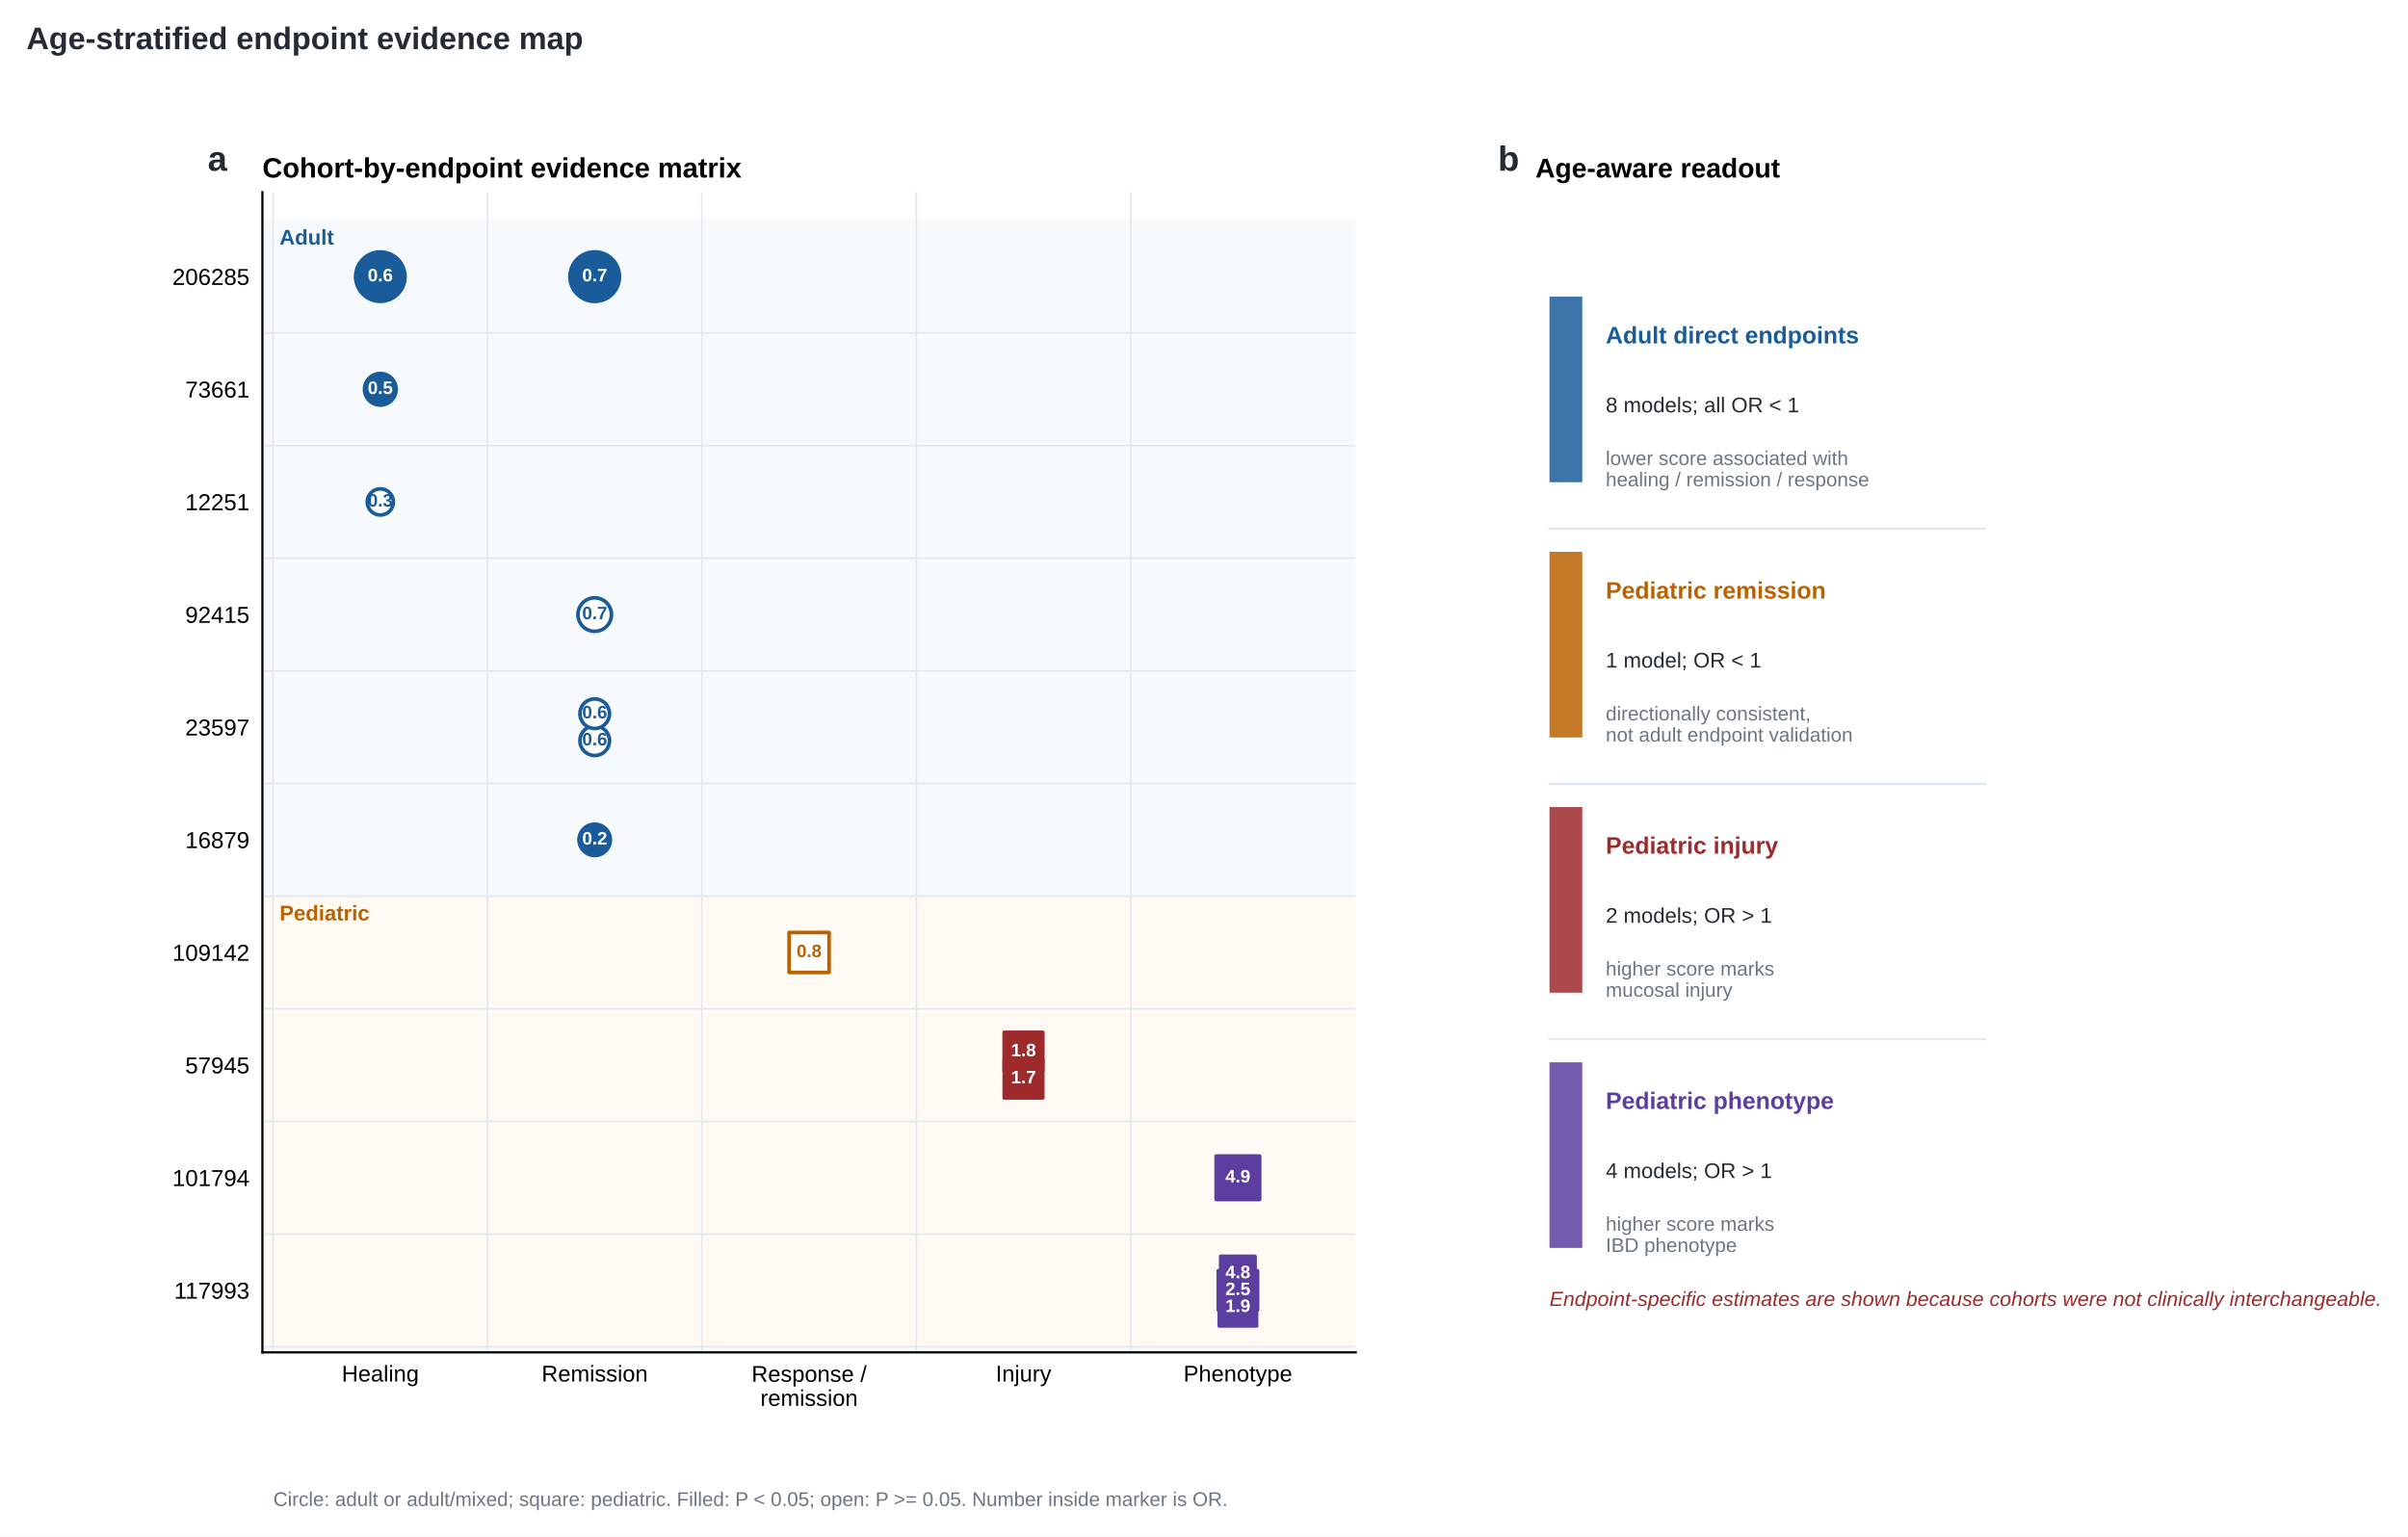
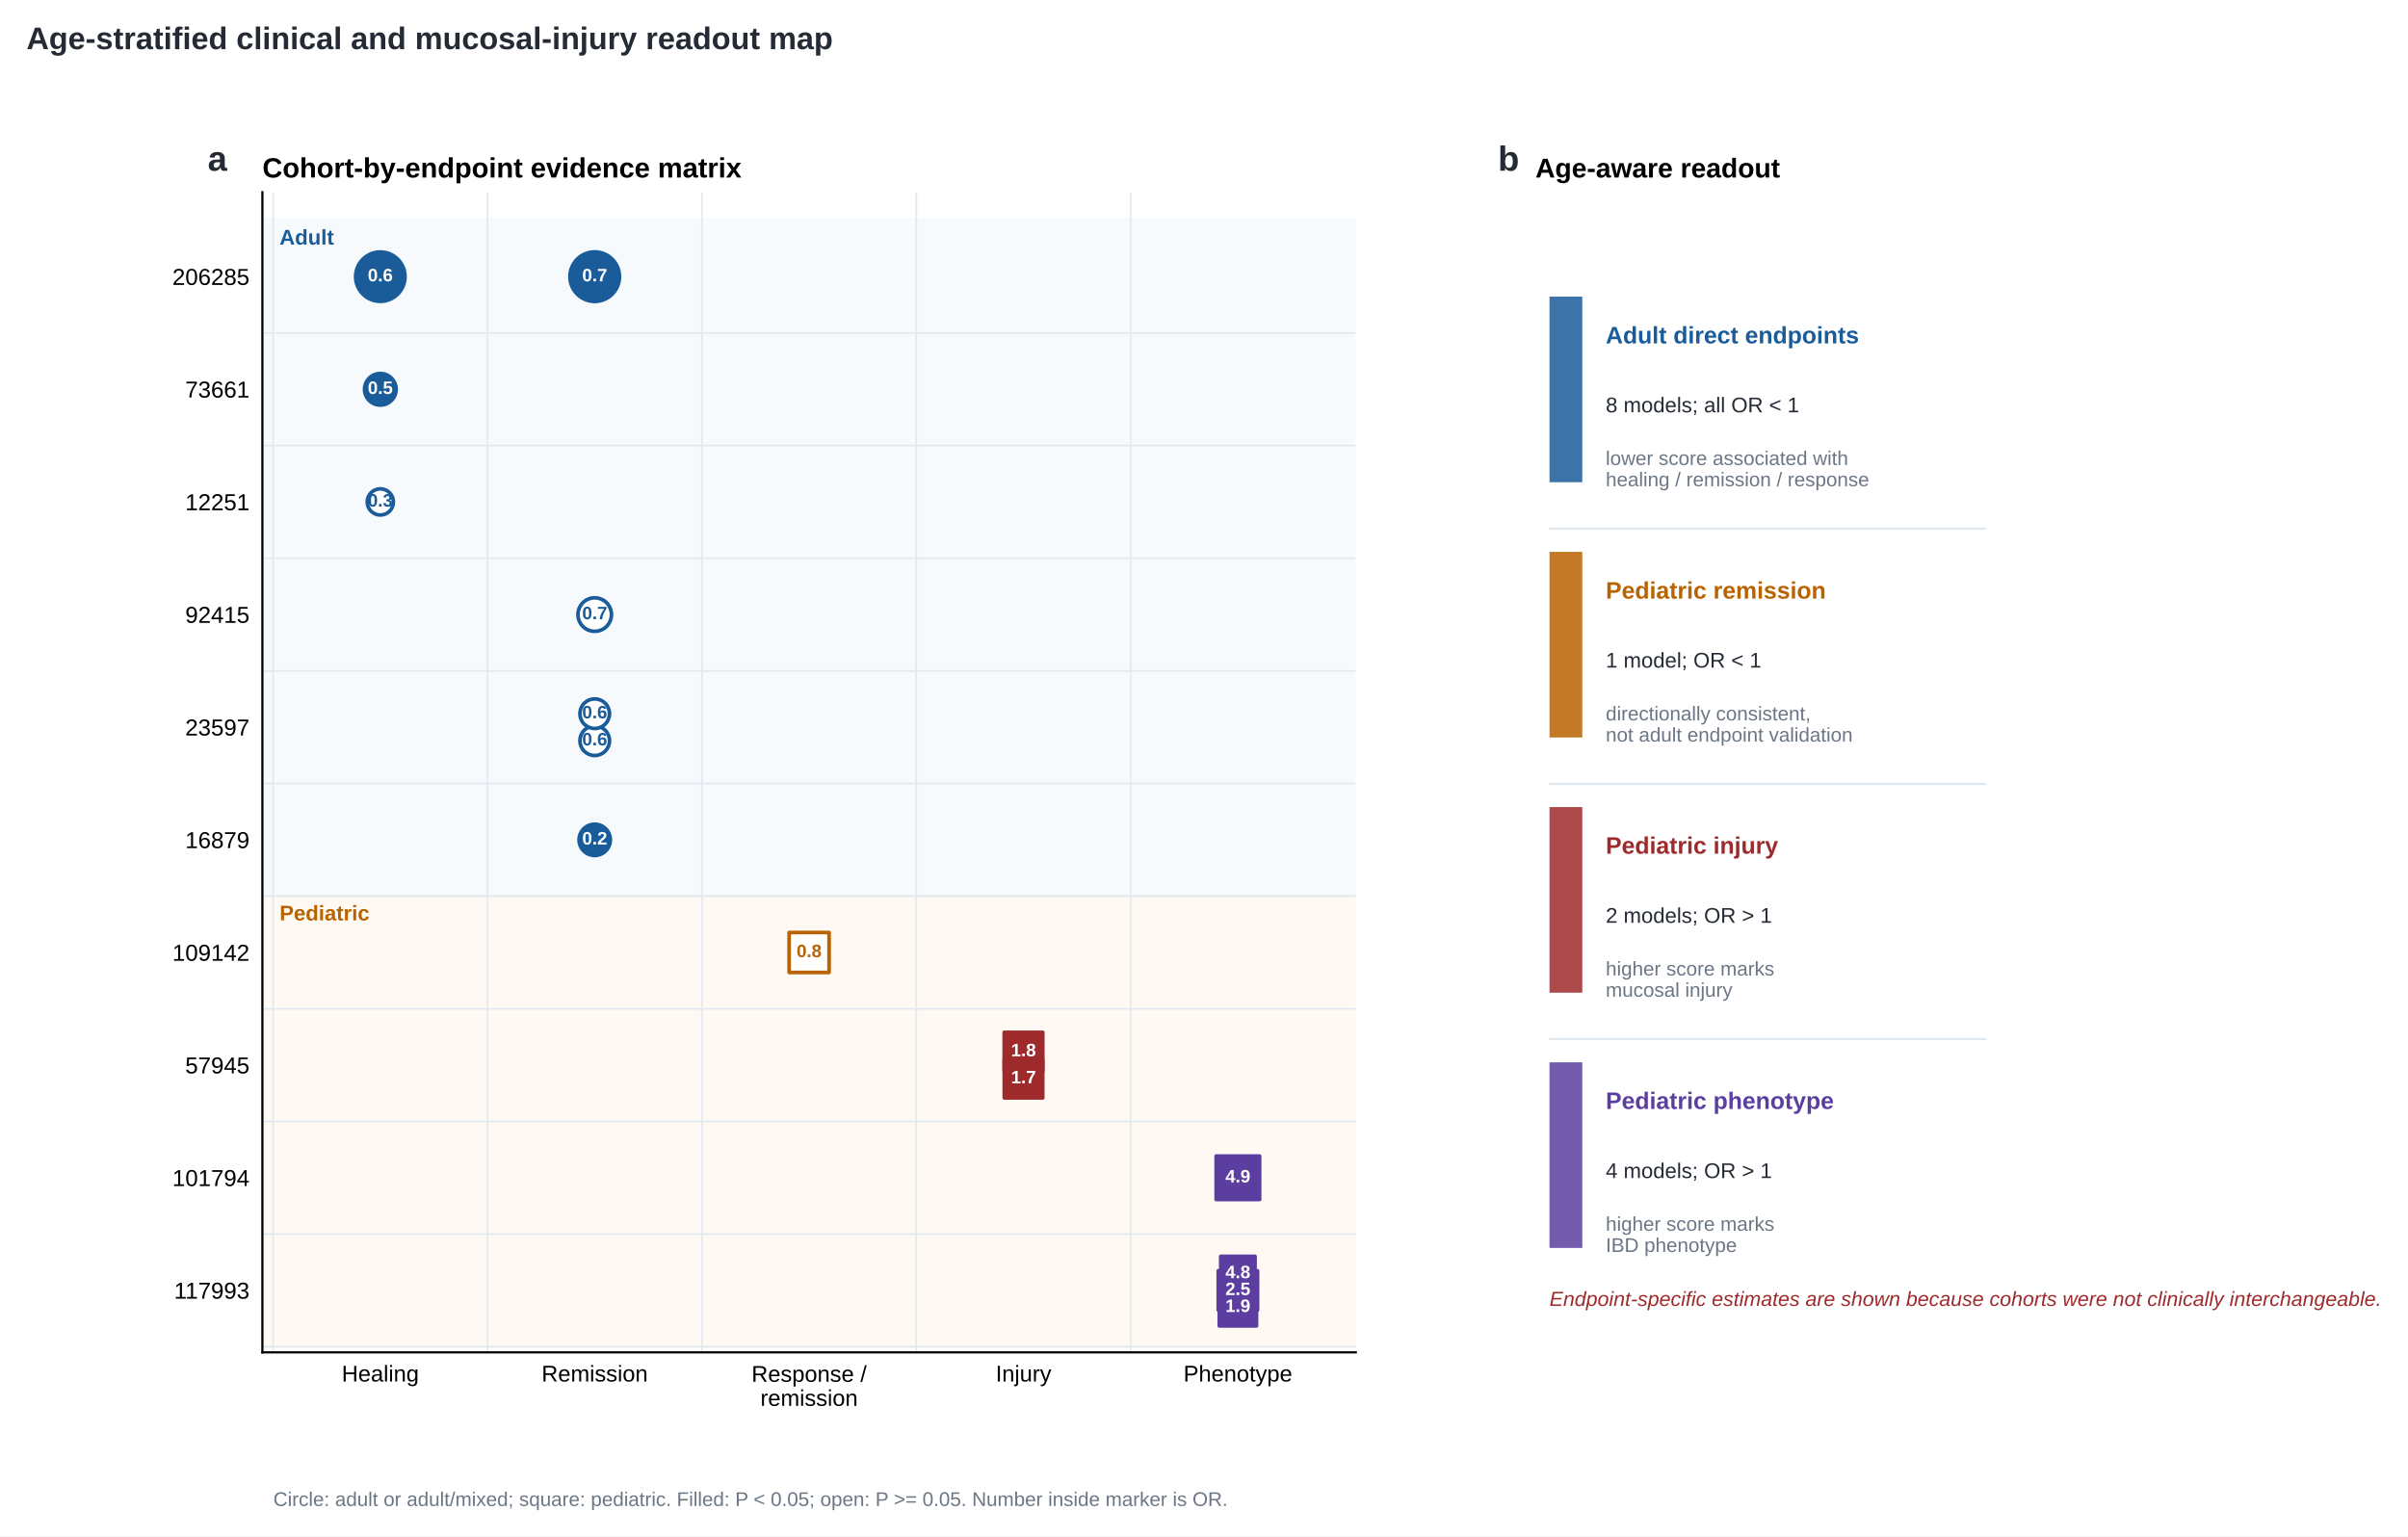
<svg xmlns="http://www.w3.org/2000/svg" xmlns:xlink="http://www.w3.org/1999/xlink" width="655.771pt" height="418.481pt" viewBox="0 0 655.771 418.481" version="1.1">
  <defs>
    <style type="text/css">*{stroke-linejoin: round; stroke-linecap: butt}</style>
  </defs>
  <g id="figure_1">
    <g id="patch_1">
      <path d="M 0 418.481  L 655.771 418.481  L 655.771 0  L 0 0  z " style="fill: #ffffff" />
    </g>
    <g id="axes_1">
      <g id="patch_2">
        <path d="M 71.46 368.352  L 369.227 368.352  L 369.227 52.344  L 71.46 52.344  z " style="fill: #ffffff" />
      </g>
      <g id="patch_3">
-         <path d="M 71.46 244.096  L 369.227 244.096  L 369.227 60.014  L 71.46 60.014  z " clip-path="url(#p6f406e4194)" style="fill: #d6e8f5; opacity: 0.2; stroke: #d6e8f5; stroke-linejoin: miter" />
+         <path d="M 71.46 244.096  L 369.227 244.096  L 369.227 60.014  L 71.46 60.014  z " clip-path="url(#pa015bc6574)" style="fill: #d6e8f5; opacity: 0.2; stroke: #d6e8f5; stroke-linejoin: miter" />
      </g>
      <g id="patch_4">
-         <path d="M 71.46 366.818  L 369.227 366.818  L 369.227 244.096  L 71.46 244.096  z " clip-path="url(#p6f406e4194)" style="fill: #fdebd0; opacity: 0.25; stroke: #fdebd0; stroke-linejoin: miter" />
+         <path d="M 71.46 366.818  L 369.227 366.818  L 369.227 244.096  L 71.46 244.096  z " clip-path="url(#pa015bc6574)" style="fill: #fdebd0; opacity: 0.25; stroke: #fdebd0; stroke-linejoin: miter" />
      </g>
      <g id="line2d_1">
-         <path d="M 71.46 366.818  L 369.227 366.818  " clip-path="url(#p6f406e4194)" style="fill: none; stroke: #e2e8ef; stroke-width: 0.45; stroke-linecap: square" />
+         <path d="M 71.46 366.818  L 369.227 366.818  " clip-path="url(#pa015bc6574)" style="fill: none; stroke: #e2e8ef; stroke-width: 0.45; stroke-linecap: square" />
      </g>
      <g id="line2d_2">
-         <path d="M 71.46 336.138  L 369.227 336.138  " clip-path="url(#p6f406e4194)" style="fill: none; stroke: #e2e8ef; stroke-width: 0.45; stroke-linecap: square" />
+         <path d="M 71.46 336.138  L 369.227 336.138  " clip-path="url(#pa015bc6574)" style="fill: none; stroke: #e2e8ef; stroke-width: 0.45; stroke-linecap: square" />
      </g>
      <g id="line2d_3">
-         <path d="M 71.46 305.457  L 369.227 305.457  " clip-path="url(#p6f406e4194)" style="fill: none; stroke: #e2e8ef; stroke-width: 0.45; stroke-linecap: square" />
+         <path d="M 71.46 305.457  L 369.227 305.457  " clip-path="url(#pa015bc6574)" style="fill: none; stroke: #e2e8ef; stroke-width: 0.45; stroke-linecap: square" />
      </g>
      <g id="line2d_4">
-         <path d="M 71.46 274.777  L 369.227 274.777  " clip-path="url(#p6f406e4194)" style="fill: none; stroke: #e2e8ef; stroke-width: 0.45; stroke-linecap: square" />
+         <path d="M 71.46 274.777  L 369.227 274.777  " clip-path="url(#pa015bc6574)" style="fill: none; stroke: #e2e8ef; stroke-width: 0.45; stroke-linecap: square" />
      </g>
      <g id="line2d_5">
-         <path d="M 71.46 244.096  L 369.227 244.096  " clip-path="url(#p6f406e4194)" style="fill: none; stroke: #e2e8ef; stroke-width: 0.45; stroke-linecap: square" />
+         <path d="M 71.46 244.096  L 369.227 244.096  " clip-path="url(#pa015bc6574)" style="fill: none; stroke: #e2e8ef; stroke-width: 0.45; stroke-linecap: square" />
      </g>
      <g id="line2d_6">
-         <path d="M 71.46 213.416  L 369.227 213.416  " clip-path="url(#p6f406e4194)" style="fill: none; stroke: #e2e8ef; stroke-width: 0.45; stroke-linecap: square" />
+         <path d="M 71.46 213.416  L 369.227 213.416  " clip-path="url(#pa015bc6574)" style="fill: none; stroke: #e2e8ef; stroke-width: 0.45; stroke-linecap: square" />
      </g>
      <g id="line2d_7">
-         <path d="M 71.46 182.736  L 369.227 182.736  " clip-path="url(#p6f406e4194)" style="fill: none; stroke: #e2e8ef; stroke-width: 0.45; stroke-linecap: square" />
+         <path d="M 71.46 182.736  L 369.227 182.736  " clip-path="url(#pa015bc6574)" style="fill: none; stroke: #e2e8ef; stroke-width: 0.45; stroke-linecap: square" />
      </g>
      <g id="line2d_8">
-         <path d="M 71.46 152.055  L 369.227 152.055  " clip-path="url(#p6f406e4194)" style="fill: none; stroke: #e2e8ef; stroke-width: 0.45; stroke-linecap: square" />
+         <path d="M 71.46 152.055  L 369.227 152.055  " clip-path="url(#pa015bc6574)" style="fill: none; stroke: #e2e8ef; stroke-width: 0.45; stroke-linecap: square" />
      </g>
      <g id="line2d_9">
-         <path d="M 71.46 121.375  L 369.227 121.375  " clip-path="url(#p6f406e4194)" style="fill: none; stroke: #e2e8ef; stroke-width: 0.45; stroke-linecap: square" />
+         <path d="M 71.46 121.375  L 369.227 121.375  " clip-path="url(#pa015bc6574)" style="fill: none; stroke: #e2e8ef; stroke-width: 0.45; stroke-linecap: square" />
      </g>
      <g id="line2d_10">
-         <path d="M 71.46 90.694  L 369.227 90.694  " clip-path="url(#p6f406e4194)" style="fill: none; stroke: #e2e8ef; stroke-width: 0.45; stroke-linecap: square" />
+         <path d="M 71.46 90.694  L 369.227 90.694  " clip-path="url(#pa015bc6574)" style="fill: none; stroke: #e2e8ef; stroke-width: 0.45; stroke-linecap: square" />
      </g>
      <g id="line2d_11">
-         <path d="M 74.379 368.352  L 74.379 52.344  " clip-path="url(#p6f406e4194)" style="fill: none; stroke: #e2e8ef; stroke-width: 0.45; stroke-linecap: square" />
+         <path d="M 74.379 368.352  L 74.379 52.344  " clip-path="url(#pa015bc6574)" style="fill: none; stroke: #e2e8ef; stroke-width: 0.45; stroke-linecap: square" />
      </g>
      <g id="line2d_12">
-         <path d="M 132.765 368.352  L 132.765 52.344  " clip-path="url(#p6f406e4194)" style="fill: none; stroke: #e2e8ef; stroke-width: 0.45; stroke-linecap: square" />
+         <path d="M 132.765 368.352  L 132.765 52.344  " clip-path="url(#pa015bc6574)" style="fill: none; stroke: #e2e8ef; stroke-width: 0.45; stroke-linecap: square" />
      </g>
      <g id="line2d_13">
-         <path d="M 191.151 368.352  L 191.151 52.344  " clip-path="url(#p6f406e4194)" style="fill: none; stroke: #e2e8ef; stroke-width: 0.45; stroke-linecap: square" />
+         <path d="M 191.151 368.352  L 191.151 52.344  " clip-path="url(#pa015bc6574)" style="fill: none; stroke: #e2e8ef; stroke-width: 0.45; stroke-linecap: square" />
      </g>
      <g id="line2d_14">
-         <path d="M 249.536 368.352  L 249.536 52.344  " clip-path="url(#p6f406e4194)" style="fill: none; stroke: #e2e8ef; stroke-width: 0.45; stroke-linecap: square" />
+         <path d="M 249.536 368.352  L 249.536 52.344  " clip-path="url(#pa015bc6574)" style="fill: none; stroke: #e2e8ef; stroke-width: 0.45; stroke-linecap: square" />
      </g>
      <g id="line2d_15">
-         <path d="M 307.922 368.352  L 307.922 52.344  " clip-path="url(#p6f406e4194)" style="fill: none; stroke: #e2e8ef; stroke-width: 0.45; stroke-linecap: square" />
+         <path d="M 307.922 368.352  L 307.922 52.344  " clip-path="url(#pa015bc6574)" style="fill: none; stroke: #e2e8ef; stroke-width: 0.45; stroke-linecap: square" />
      </g>
      <g id="matplotlib.axis_1">
        <g id="xtick_1">
          <g id="line2d_16" />
          <g id="text_1">
            <text style="font: 6.2px 'Arial', 'Helvetica', 'DejaVu Sans', sans-serif; text-anchor: middle" x="103.572" y="376.29" transform="rotate(-0 103.5721 376.2898)">Healing</text>
          </g>
        </g>
        <g id="xtick_2">
          <g id="line2d_17" />
          <g id="text_2">
            <text style="font: 6.2px 'Arial', 'Helvetica', 'DejaVu Sans', sans-serif; text-anchor: middle" x="161.958" y="376.29" transform="rotate(-0 161.9578 376.2898)">Remission</text>
          </g>
        </g>
        <g id="xtick_3">
          <g id="line2d_18" />
          <g id="text_3">
            <text style="font: 6.2px 'Arial', 'Helvetica', 'DejaVu Sans', sans-serif" transform="translate(204.6627 376.3654)">Response /</text>
            <text style="font: 6.2px 'Arial', 'Helvetica', 'DejaVu Sans', sans-serif" transform="translate(207.0798 382.9231)">remission</text>
          </g>
        </g>
        <g id="xtick_4">
          <g id="line2d_19" />
          <g id="text_4">
            <text style="font: 6.2px 'Arial', 'Helvetica', 'DejaVu Sans', sans-serif; text-anchor: middle" x="278.729" y="376.29" transform="rotate(-0 278.7291 376.2898)">Injury</text>
          </g>
        </g>
        <g id="xtick_5">
          <g id="line2d_20" />
          <g id="text_5">
            <text style="font: 6.2px 'Arial', 'Helvetica', 'DejaVu Sans', sans-serif; text-anchor: middle" x="337.115" y="376.29" transform="rotate(-0 337.1147 376.2898)">Phenotype</text>
          </g>
        </g>
      </g>
      <g id="matplotlib.axis_2">
        <g id="ytick_1">
          <g id="line2d_21" />
          <g id="text_6">
            <text style="font: 6.3px 'Arial', 'Helvetica', 'DejaVu Sans', sans-serif; text-anchor: end" x="67.96" y="77.609" transform="rotate(-0 67.96 77.609)">206285</text>
          </g>
        </g>
        <g id="ytick_2">
          <g id="line2d_22" />
          <g id="text_7">
            <text style="font: 6.3px 'Arial', 'Helvetica', 'DejaVu Sans', sans-serif; text-anchor: end" x="67.96" y="108.289" transform="rotate(-0 67.96 108.2894)">73661</text>
          </g>
        </g>
        <g id="ytick_3">
          <g id="line2d_23" />
          <g id="text_8">
            <text style="font: 6.3px 'Arial', 'Helvetica', 'DejaVu Sans', sans-serif; text-anchor: end" x="67.96" y="138.97" transform="rotate(-0 67.96 138.9698)">12251</text>
          </g>
        </g>
        <g id="ytick_4">
          <g id="line2d_24" />
          <g id="text_9">
            <text style="font: 6.3px 'Arial', 'Helvetica', 'DejaVu Sans', sans-serif; text-anchor: end" x="67.96" y="169.65" transform="rotate(-0 67.96 169.6502)">92415</text>
          </g>
        </g>
        <g id="ytick_5">
          <g id="line2d_25" />
          <g id="text_10">
            <text style="font: 6.3px 'Arial', 'Helvetica', 'DejaVu Sans', sans-serif; text-anchor: end" x="67.96" y="200.331" transform="rotate(-0 67.96 200.3306)">23597</text>
          </g>
        </g>
        <g id="ytick_6">
          <g id="line2d_26" />
          <g id="text_11">
            <text style="font: 6.3px 'Arial', 'Helvetica', 'DejaVu Sans', sans-serif; text-anchor: end" x="67.96" y="231.011" transform="rotate(-0 67.96 231.0109)">16879</text>
          </g>
        </g>
        <g id="ytick_7">
          <g id="line2d_27" />
          <g id="text_12">
            <text style="font: 6.3px 'Arial', 'Helvetica', 'DejaVu Sans', sans-serif; text-anchor: end" x="67.96" y="261.691" transform="rotate(-0 67.96 261.6913)">109142</text>
          </g>
        </g>
        <g id="ytick_8">
          <g id="line2d_28" />
          <g id="text_13">
            <text style="font: 6.3px 'Arial', 'Helvetica', 'DejaVu Sans', sans-serif; text-anchor: end" x="67.96" y="292.372" transform="rotate(-0 67.96 292.3717)">57945</text>
          </g>
        </g>
        <g id="ytick_9">
          <g id="line2d_29" />
          <g id="text_14">
            <text style="font: 6.3px 'Arial', 'Helvetica', 'DejaVu Sans', sans-serif; text-anchor: end" x="67.96" y="323.052" transform="rotate(-0 67.96 323.0521)">101794</text>
          </g>
        </g>
        <g id="ytick_10">
          <g id="line2d_30" />
          <g id="text_15">
            <text style="font: 6.3px 'Arial', 'Helvetica', 'DejaVu Sans', sans-serif; text-anchor: end" x="67.96" y="353.732" transform="rotate(-0 67.96 353.7325)">117993</text>
          </g>
        </g>
      </g>
      <g id="patch_5">
        <path d="M 71.46 368.352  L 71.46 52.344  " style="fill: none; stroke: #000000; stroke-width: 0.6; stroke-linejoin: miter; stroke-linecap: square" />
      </g>
      <g id="patch_6">
        <path d="M 71.46 368.352  L 369.227 368.352  " style="fill: none; stroke: #000000; stroke-width: 0.6; stroke-linejoin: miter; stroke-linecap: square" />
      </g>
      <g id="text_16">
        <text style="fill: #252b35; font: 700 9.5px 'Arial', 'Helvetica', 'DejaVu Sans', sans-serif; text-anchor: start" x="56.572" y="46.504" transform="rotate(-0 56.57166 46.5036)">a</text>
      </g>
      <g id="text_17">
        <text style="fill: #1a5c9a; font: 700 5.8px 'Arial', 'Helvetica', 'DejaVu Sans', sans-serif; text-anchor: start" x="76.131" y="66.62" transform="rotate(-0 76.13085 66.62006)">Adult</text>
      </g>
      <g id="text_18">
        <text style="fill: #b86200; font: 700 5.8px 'Arial', 'Helvetica', 'DejaVu Sans', sans-serif; text-anchor: start" x="76.131" y="250.702" transform="rotate(-0 76.13085 250.7024)">Pediatric</text>
      </g>
      <g id="text_19">
        <text style="fill: #6b7685; font: 5.4px 'Arial', 'Helvetica', 'DejaVu Sans', sans-serif; text-anchor: start" x="74.438" y="410.207" transform="rotate(-0 74.43767 410.2074)">Circle: adult or adult/mixed; square: pediatric. Filled: P &lt; 0.05; open: P &gt;= 0.05. Number inside marker is OR.</text>
      </g>
      <g id="text_20">
        <text style="font: 700 7.6px 'Arial', 'Helvetica', 'DejaVu Sans', sans-serif; text-anchor: start" x="71.46" y="48.344" transform="rotate(-0 71.46 48.344)">Cohort-by-endpoint evidence matrix</text>
      </g>
      <g id="PathCollection_1">
        <defs>
-           <path id="m552b630675" d="M 0 4.301  C 1.141 4.301 2.235 3.848 3.041 3.041  C 3.848 2.235 4.301 1.141 4.301 0  C 4.301 -1.141 3.848 -2.235 3.041 -3.041  C 2.235 -3.848 1.141 -4.301 0 -4.301  C -1.141 -4.301 -2.235 -3.848 -3.041 -3.041  C -3.848 -2.235 -4.301 -1.141 -4.301 0  C -4.301 1.141 -3.848 2.235 -3.041 3.041  C -2.235 3.848 -1.141 4.301 0 4.301  z " style="stroke: #1a5c9a" />
-         </defs>
-         <g clip-path="url(#p6f406e4194)">
-           <use xlink:href="#m552b630675" x="103.572" y="106.035" style="fill: #1a5c9a; stroke: #1a5c9a" />
+           <path id="m7c4c4b4b7f" d="M 0 4.301  C 1.141 4.301 2.235 3.848 3.041 3.041  C 3.848 2.235 4.301 1.141 4.301 0  C 4.301 -1.141 3.848 -2.235 3.041 -3.041  C 2.235 -3.848 1.141 -4.301 0 -4.301  C -1.141 -4.301 -2.235 -3.848 -3.041 -3.041  C -3.848 -2.235 -4.301 -1.141 -4.301 0  C -4.301 1.141 -3.848 2.235 -3.041 3.041  C -2.235 3.848 -1.141 4.301 0 4.301  z " style="stroke: #1a5c9a" />
+         </defs>
+         <g clip-path="url(#pa015bc6574)">
+           <use xlink:href="#m7c4c4b4b7f" x="103.572" y="106.035" style="fill: #1a5c9a; stroke: #1a5c9a" />
        </g>
      </g>
      <g id="PathCollection_2">
        <defs>
-           <path id="m427c819b3c" d="M -5.442 5.442  L 5.442 5.442  L 5.442 -5.442  L -5.442 -5.442  z " style="stroke: #b86200" />
-         </defs>
-         <g clip-path="url(#p6f406e4194)">
-           <use xlink:href="#m427c819b3c" x="220.343" y="259.437" style="fill: #ffffff; stroke: #b86200" />
+           <path id="ma06114652b" d="M -5.442 5.442  L 5.442 5.442  L 5.442 -5.442  L -5.442 -5.442  z " style="stroke: #b86200" />
+         </defs>
+         <g clip-path="url(#pa015bc6574)">
+           <use xlink:href="#ma06114652b" x="220.343" y="259.437" style="fill: #ffffff; stroke: #b86200" />
        </g>
      </g>
      <g id="PathCollection_3">
        <defs>
-           <path id="m48504a070d" d="M -5.233 5.233  L 5.233 5.233  L 5.233 -5.233  L -5.233 -5.233  z " style="stroke: #9e2a2b" />
-         </defs>
-         <g clip-path="url(#p6f406e4194)">
-           <use xlink:href="#m48504a070d" x="278.729" y="293.799" style="fill: #9e2a2b; stroke: #9e2a2b" />
+           <path id="m32a3b36a85" d="M -5.233 5.233  L 5.233 5.233  L 5.233 -5.233  L -5.233 -5.233  z " style="stroke: #9e2a2b" />
+         </defs>
+         <g clip-path="url(#pa015bc6574)">
+           <use xlink:href="#m32a3b36a85" x="278.729" y="293.799" style="fill: #9e2a2b; stroke: #9e2a2b" />
        </g>
      </g>
      <g id="PathCollection_4">
        <defs>
-           <path id="mdfb23144ea" d="M -5.252 5.252  L 5.252 5.252  L 5.252 -5.252  L -5.252 -5.252  z " style="stroke: #9e2a2b" />
-         </defs>
-         <g clip-path="url(#p6f406e4194)">
-           <use xlink:href="#mdfb23144ea" x="278.729" y="286.435" style="fill: #9e2a2b; stroke: #9e2a2b" />
+           <path id="m41d6180090" d="M -5.252 5.252  L 5.252 5.252  L 5.252 -5.252  L -5.252 -5.252  z " style="stroke: #9e2a2b" />
+         </defs>
+         <g clip-path="url(#pa015bc6574)">
+           <use xlink:href="#m41d6180090" x="278.729" y="286.435" style="fill: #9e2a2b; stroke: #9e2a2b" />
        </g>
      </g>
      <g id="PathCollection_5">
        <defs>
-           <path id="m86841cf1fb" d="M -5.35 5.35  L 5.35 5.35  L 5.35 -5.35  L -5.35 -5.35  z " style="stroke: #5b3ea0" />
-         </defs>
-         <g clip-path="url(#p6f406e4194)">
-           <use xlink:href="#m86841cf1fb" x="337.115" y="351.478" style="fill: #5b3ea0; stroke: #5b3ea0" />
+           <path id="m95328956ea" d="M -5.35 5.35  L 5.35 5.35  L 5.35 -5.35  L -5.35 -5.35  z " style="stroke: #5b3ea0" />
+         </defs>
+         <g clip-path="url(#pa015bc6574)">
+           <use xlink:href="#m95328956ea" x="337.115" y="351.478" style="fill: #5b3ea0; stroke: #5b3ea0" />
        </g>
      </g>
      <g id="PathCollection_6">
        <defs>
-           <path id="mea9633f1e7" d="M -5.071 5.071  L 5.071 5.071  L 5.071 -5.071  L -5.071 -5.071  z " style="stroke: #5b3ea0" />
-         </defs>
-         <g clip-path="url(#p6f406e4194)">
-           <use xlink:href="#mea9633f1e7" x="337.115" y="356.08" style="fill: #5b3ea0; stroke: #5b3ea0" />
+           <path id="me2c85d7f83" d="M -5.071 5.071  L 5.071 5.071  L 5.071 -5.071  L -5.071 -5.071  z " style="stroke: #5b3ea0" />
+         </defs>
+         <g clip-path="url(#pa015bc6574)">
+           <use xlink:href="#me2c85d7f83" x="337.115" y="356.08" style="fill: #5b3ea0; stroke: #5b3ea0" />
        </g>
      </g>
      <g id="PathCollection_7">
        <defs>
-           <path id="m49bbdd7d93" d="M -4.672 4.672  L 4.672 4.672  L 4.672 -4.672  L -4.672 -4.672  z " style="stroke: #5b3ea0" />
-         </defs>
-         <g clip-path="url(#p6f406e4194)">
-           <use xlink:href="#m49bbdd7d93" x="337.115" y="346.876" style="fill: #5b3ea0; stroke: #5b3ea0" />
+           <path id="mb33a3ea19d" d="M -4.672 4.672  L 4.672 4.672  L 4.672 -4.672  L -4.672 -4.672  z " style="stroke: #5b3ea0" />
+         </defs>
+         <g clip-path="url(#pa015bc6574)">
+           <use xlink:href="#mb33a3ea19d" x="337.115" y="346.876" style="fill: #5b3ea0; stroke: #5b3ea0" />
        </g>
      </g>
      <g id="PathCollection_8">
        <defs>
-           <path id="md362f142d3" d="M -5.917 5.917  L 5.917 5.917  L 5.917 -5.917  L -5.917 -5.917  z " style="stroke: #5b3ea0" />
-         </defs>
-         <g clip-path="url(#p6f406e4194)">
-           <use xlink:href="#md362f142d3" x="337.115" y="320.797" style="fill: #5b3ea0; stroke: #5b3ea0" />
+           <path id="mfdbd10eb9a" d="M -5.917 5.917  L 5.917 5.917  L 5.917 -5.917  L -5.917 -5.917  z " style="stroke: #5b3ea0" />
+         </defs>
+         <g clip-path="url(#pa015bc6574)">
+           <use xlink:href="#mfdbd10eb9a" x="337.115" y="320.797" style="fill: #5b3ea0; stroke: #5b3ea0" />
        </g>
      </g>
      <g id="PathCollection_9">
        <defs>
-           <path id="meac04901b6" d="M 0 3.565  C 0.945 3.565 1.852 3.189 2.521 2.521  C 3.189 1.852 3.565 0.945 3.565 0  C 3.565 -0.945 3.189 -1.852 2.521 -2.521  C 1.852 -3.189 0.945 -3.565 0 -3.565  C -0.945 -3.565 -1.852 -3.189 -2.521 -2.521  C -3.189 -1.852 -3.565 -0.945 -3.565 0  C -3.565 0.945 -3.189 1.852 -2.521 2.521  C -1.852 3.189 -0.945 3.565 0 3.565  z " style="stroke: #1a5c9a" />
-         </defs>
-         <g clip-path="url(#p6f406e4194)">
-           <use xlink:href="#meac04901b6" x="103.572" y="136.715" style="fill: #ffffff; stroke: #1a5c9a" />
+           <path id="m9e2cb5f999" d="M 0 3.565  C 0.945 3.565 1.852 3.189 2.521 2.521  C 3.189 1.852 3.565 0.945 3.565 0  C 3.565 -0.945 3.189 -1.852 2.521 -2.521  C 1.852 -3.189 0.945 -3.565 0 -3.565  C -0.945 -3.565 -1.852 -3.189 -2.521 -2.521  C -3.189 -1.852 -3.565 -0.945 -3.565 0  C -3.565 0.945 -3.189 1.852 -2.521 2.521  C -1.852 3.189 -0.945 3.565 0 3.565  z " style="stroke: #1a5c9a" />
+         </defs>
+         <g clip-path="url(#pa015bc6574)">
+           <use xlink:href="#m9e2cb5f999" x="103.572" y="136.715" style="fill: #ffffff; stroke: #1a5c9a" />
        </g>
      </g>
      <g id="PathCollection_10">
        <defs>
-           <path id="mfbf835214d" d="M 0 4.563  C 1.21 4.563 2.371 4.082 3.227 3.227  C 4.082 2.371 4.563 1.21 4.563 0  C 4.563 -1.21 4.082 -2.371 3.227 -3.227  C 2.371 -4.082 1.21 -4.563 0 -4.563  C -1.21 -4.563 -2.371 -4.082 -3.227 -3.227  C -4.082 -2.371 -4.563 -1.21 -4.563 0  C -4.563 1.21 -4.082 2.371 -3.227 3.227  C -2.371 4.082 -1.21 4.563 0 4.563  z " style="stroke: #1a5c9a" />
-         </defs>
-         <g clip-path="url(#p6f406e4194)">
-           <use xlink:href="#mfbf835214d" x="161.958" y="167.395" style="fill: #ffffff; stroke: #1a5c9a" />
+           <path id="m9ca08de91a" d="M 0 4.563  C 1.21 4.563 2.371 4.082 3.227 3.227  C 4.082 2.371 4.563 1.21 4.563 0  C 4.563 -1.21 4.082 -2.371 3.227 -3.227  C 2.371 -4.082 1.21 -4.563 0 -4.563  C -1.21 -4.563 -2.371 -4.082 -3.227 -3.227  C -4.082 -2.371 -4.563 -1.21 -4.563 0  C -4.563 1.21 -4.082 2.371 -3.227 3.227  C -2.371 4.082 -1.21 4.563 0 4.563  z " style="stroke: #1a5c9a" />
+         </defs>
+         <g clip-path="url(#pa015bc6574)">
+           <use xlink:href="#m9ca08de91a" x="161.958" y="167.395" style="fill: #ffffff; stroke: #1a5c9a" />
        </g>
      </g>
      <g id="PathCollection_11">
        <defs>
-           <path id="m2159d317b6" d="M 0 6.726  C 1.784 6.726 3.495 6.017 4.756 4.756  C 6.017 3.495 6.726 1.784 6.726 0  C 6.726 -1.784 6.017 -3.495 4.756 -4.756  C 3.495 -6.017 1.784 -6.726 0 -6.726  C -1.784 -6.726 -3.495 -6.017 -4.756 -4.756  C -6.017 -3.495 -6.726 -1.784 -6.726 0  C -6.726 1.784 -6.017 3.495 -4.756 4.756  C -3.495 6.017 -1.784 6.726 0 6.726  z " style="stroke: #1a5c9a" />
-         </defs>
-         <g clip-path="url(#p6f406e4194)">
-           <use xlink:href="#m2159d317b6" x="103.572" y="75.354" style="fill: #1a5c9a; stroke: #1a5c9a" />
+           <path id="m7d92e21154" d="M 0 6.726  C 1.784 6.726 3.495 6.017 4.756 4.756  C 6.017 3.495 6.726 1.784 6.726 0  C 6.726 -1.784 6.017 -3.495 4.756 -4.756  C 3.495 -6.017 1.784 -6.726 0 -6.726  C -1.784 -6.726 -3.495 -6.017 -4.756 -4.756  C -6.017 -3.495 -6.726 -1.784 -6.726 0  C -6.726 1.784 -6.017 3.495 -4.756 4.756  C -3.495 6.017 -1.784 6.726 0 6.726  z " style="stroke: #1a5c9a" />
+         </defs>
+         <g clip-path="url(#pa015bc6574)">
+           <use xlink:href="#m7d92e21154" x="103.572" y="75.354" style="fill: #1a5c9a; stroke: #1a5c9a" />
        </g>
      </g>
      <g id="PathCollection_12">
        <defs>
-           <path id="mb5d2f5e6e8" d="M 0 6.748  C 1.79 6.748 3.506 6.037 4.772 4.772  C 6.037 3.506 6.748 1.79 6.748 0  C 6.748 -1.79 6.037 -3.506 4.772 -4.772  C 3.506 -6.037 1.79 -6.748 0 -6.748  C -1.79 -6.748 -3.506 -6.037 -4.772 -4.772  C -6.037 -3.506 -6.748 -1.79 -6.748 0  C -6.748 1.79 -6.037 3.506 -4.772 4.772  C -3.506 6.037 -1.79 6.748 0 6.748  z " style="stroke: #1a5c9a" />
-         </defs>
-         <g clip-path="url(#p6f406e4194)">
-           <use xlink:href="#mb5d2f5e6e8" x="161.958" y="75.354" style="fill: #1a5c9a; stroke: #1a5c9a" />
+           <path id="m665f16733f" d="M 0 6.748  C 1.79 6.748 3.506 6.037 4.772 4.772  C 6.037 3.506 6.748 1.79 6.748 0  C 6.748 -1.79 6.037 -3.506 4.772 -4.772  C 3.506 -6.037 1.79 -6.748 0 -6.748  C -1.79 -6.748 -3.506 -6.037 -4.772 -4.772  C -6.037 -3.506 -6.748 -1.79 -6.748 0  C -6.748 1.79 -6.037 3.506 -4.772 4.772  C -3.506 6.037 -1.79 6.748 0 6.748  z " style="stroke: #1a5c9a" />
+         </defs>
+         <g clip-path="url(#pa015bc6574)">
+           <use xlink:href="#m665f16733f" x="161.958" y="75.354" style="fill: #1a5c9a; stroke: #1a5c9a" />
        </g>
      </g>
      <g id="PathCollection_13">
        <defs>
-           <path id="mb97a249abe" d="M 0 4.03  C 1.069 4.03 2.094 3.605 2.85 2.85  C 3.605 2.094 4.03 1.069 4.03 0  C 4.03 -1.069 3.605 -2.094 2.85 -2.85  C 2.094 -3.605 1.069 -4.03 0 -4.03  C -1.069 -4.03 -2.094 -3.605 -2.85 -2.85  C -3.605 -2.094 -4.03 -1.069 -4.03 0  C -4.03 1.069 -3.605 2.094 -2.85 2.85  C -2.094 3.605 -1.069 4.03 0 4.03  z " style="stroke: #1a5c9a" />
-         </defs>
-         <g clip-path="url(#p6f406e4194)">
-           <use xlink:href="#mb97a249abe" x="161.958" y="201.757" style="fill: #ffffff; stroke: #1a5c9a" />
+           <path id="m475848313e" d="M 0 4.03  C 1.069 4.03 2.094 3.605 2.85 2.85  C 3.605 2.094 4.03 1.069 4.03 0  C 4.03 -1.069 3.605 -2.094 2.85 -2.85  C 2.094 -3.605 1.069 -4.03 0 -4.03  C -1.069 -4.03 -2.094 -3.605 -2.85 -2.85  C -3.605 -2.094 -4.03 -1.069 -4.03 0  C -4.03 1.069 -3.605 2.094 -2.85 2.85  C -2.094 3.605 -1.069 4.03 0 4.03  z " style="stroke: #1a5c9a" />
+         </defs>
+         <g clip-path="url(#pa015bc6574)">
+           <use xlink:href="#m475848313e" x="161.958" y="201.757" style="fill: #ffffff; stroke: #1a5c9a" />
        </g>
      </g>
      <g id="PathCollection_14">
-         <g clip-path="url(#p6f406e4194)">
-           <use xlink:href="#mb97a249abe" x="161.958" y="194.394" style="fill: #ffffff; stroke: #1a5c9a" />
+         <g clip-path="url(#pa015bc6574)">
+           <use xlink:href="#m475848313e" x="161.958" y="194.394" style="fill: #ffffff; stroke: #1a5c9a" />
        </g>
      </g>
      <g id="PathCollection_15">
        <defs>
-           <path id="m31c23664f0" d="M 0 4.262  C 1.13 4.262 2.215 3.813 3.014 3.014  C 3.813 2.215 4.262 1.13 4.262 0  C 4.262 -1.13 3.813 -2.215 3.014 -3.014  C 2.215 -3.813 1.13 -4.262 0 -4.262  C -1.13 -4.262 -2.215 -3.813 -3.014 -3.014  C -3.813 -2.215 -4.262 -1.13 -4.262 0  C -4.262 1.13 -3.813 2.215 -3.014 3.014  C -2.215 3.813 -1.13 4.262 0 4.262  z " style="stroke: #1a5c9a" />
-         </defs>
-         <g clip-path="url(#p6f406e4194)">
-           <use xlink:href="#m31c23664f0" x="161.958" y="228.756" style="fill: #1a5c9a; stroke: #1a5c9a" />
+           <path id="mc75c725a5b" d="M 0 4.262  C 1.13 4.262 2.215 3.813 3.014 3.014  C 3.813 2.215 4.262 1.13 4.262 0  C 4.262 -1.13 3.813 -2.215 3.014 -3.014  C 2.215 -3.813 1.13 -4.262 0 -4.262  C -1.13 -4.262 -2.215 -3.813 -3.014 -3.014  C -3.813 -2.215 -4.262 -1.13 -4.262 0  C -4.262 1.13 -3.813 2.215 -3.014 3.014  C -2.215 3.813 -1.13 4.262 0 4.262  z " style="stroke: #1a5c9a" />
+         </defs>
+         <g clip-path="url(#pa015bc6574)">
+           <use xlink:href="#mc75c725a5b" x="161.958" y="228.756" style="fill: #1a5c9a; stroke: #1a5c9a" />
        </g>
      </g>
      <g id="text_21">
        <text style="fill: #ffffff; font: 700 4.9px 'Arial', 'Helvetica', 'DejaVu Sans', sans-serif; text-anchor: middle" x="103.572" y="107.305" transform="rotate(-0 103.5721 107.3049)">0.5</text>
      </g>
      <g id="text_22">
        <text style="fill: #b86200; font: 700 4.9px 'Arial', 'Helvetica', 'DejaVu Sans', sans-serif; text-anchor: middle" x="220.343" y="260.707" transform="rotate(-0 220.3434 260.7068)">0.8</text>
      </g>
      <g id="text_23">
        <text style="fill: #ffffff; font: 700 4.9px 'Arial', 'Helvetica', 'DejaVu Sans', sans-serif; text-anchor: middle" x="278.729" y="295.069" transform="rotate(-0 278.7291 295.0688)">1.7</text>
      </g>
      <g id="text_24">
        <text style="fill: #ffffff; font: 700 4.9px 'Arial', 'Helvetica', 'DejaVu Sans', sans-serif; text-anchor: middle" x="278.729" y="287.706" transform="rotate(-0 278.7291 287.7055)">1.8</text>
      </g>
      <g id="text_25">
        <text style="fill: #ffffff; font: 700 4.9px 'Arial', 'Helvetica', 'DejaVu Sans', sans-serif; text-anchor: middle" x="337.115" y="352.748" transform="rotate(-0 337.1147 352.748)">2.5</text>
      </g>
      <g id="text_26">
        <text style="fill: #ffffff; font: 700 4.9px 'Arial', 'Helvetica', 'DejaVu Sans', sans-serif; text-anchor: middle" x="337.115" y="357.35" transform="rotate(-0 337.1147 357.35)">1.9</text>
      </g>
      <g id="text_27">
        <text style="fill: #ffffff; font: 700 4.9px 'Arial', 'Helvetica', 'DejaVu Sans', sans-serif; text-anchor: middle" x="337.115" y="348.146" transform="rotate(-0 337.1147 348.1459)">4.8</text>
      </g>
      <g id="text_28">
        <text style="fill: #ffffff; font: 700 4.9px 'Arial', 'Helvetica', 'DejaVu Sans', sans-serif; text-anchor: middle" x="337.115" y="322.068" transform="rotate(-0 337.1147 322.0676)">4.9</text>
      </g>
      <g id="text_29">
        <text style="fill: #1a5c9a; font: 700 4.9px 'Arial', 'Helvetica', 'DejaVu Sans', sans-serif; text-anchor: middle" x="103.572" y="137.985" transform="rotate(-0 103.5721 137.9852)">0.3</text>
      </g>
      <g id="text_30">
        <text style="fill: #1a5c9a; font: 700 4.9px 'Arial', 'Helvetica', 'DejaVu Sans', sans-serif; text-anchor: middle" x="161.958" y="168.666" transform="rotate(-0 161.9578 168.6656)">0.7</text>
      </g>
      <g id="text_31">
        <text style="fill: #ffffff; font: 700 4.9px 'Arial', 'Helvetica', 'DejaVu Sans', sans-serif; text-anchor: middle" x="103.572" y="76.624" transform="rotate(-0 103.5721 76.62446)">0.6</text>
      </g>
      <g id="text_32">
        <text style="fill: #ffffff; font: 700 4.9px 'Arial', 'Helvetica', 'DejaVu Sans', sans-serif; text-anchor: middle" x="161.958" y="76.624" transform="rotate(-0 161.9578 76.62446)">0.7</text>
      </g>
      <g id="text_33">
        <text style="fill: #1a5c9a; font: 700 4.9px 'Arial', 'Helvetica', 'DejaVu Sans', sans-serif; text-anchor: middle" x="161.958" y="203.028" transform="rotate(-0 161.9578 203.0277)">0.6</text>
      </g>
      <g id="text_34">
        <text style="fill: #1a5c9a; font: 700 4.9px 'Arial', 'Helvetica', 'DejaVu Sans', sans-serif; text-anchor: middle" x="161.958" y="195.664" transform="rotate(-0 161.9578 195.6644)">0.6</text>
      </g>
      <g id="text_35">
        <text style="fill: #ffffff; font: 700 4.9px 'Arial', 'Helvetica', 'DejaVu Sans', sans-serif; text-anchor: middle" x="161.958" y="230.026" transform="rotate(-0 161.9578 230.0264)">0.2</text>
      </g>
    </g>
    <g id="axes_2">
      <g id="patch_7">
        <path d="M 418.146 368.352  L 545.76 368.352  L 545.76 52.344  L 418.146 52.344  z " style="fill: #ffffff" />
      </g>
      <g id="patch_8">
-         <path d="M 421.974 131.346  L 430.907 131.346  L 430.907 80.785  L 421.974 80.785  z " clip-path="url(#p387e470904)" style="fill: #1a5c9a; opacity: 0.85" />
+         <path d="M 421.974 131.346  L 430.907 131.346  L 430.907 80.785  L 421.974 80.785  z " clip-path="url(#p9147098f00)" style="fill: #1a5c9a; opacity: 0.85" />
      </g>
      <g id="patch_9">
-         <path d="M 421.974 200.868  L 430.907 200.868  L 430.907 150.306  L 421.974 150.306  z " clip-path="url(#p387e470904)" style="fill: #b86200; opacity: 0.85" />
+         <path d="M 421.974 200.868  L 430.907 200.868  L 430.907 150.306  L 421.974 150.306  z " clip-path="url(#p9147098f00)" style="fill: #b86200; opacity: 0.85" />
      </g>
      <g id="patch_10">
-         <path d="M 421.974 270.39  L 430.907 270.39  L 430.907 219.828  L 421.974 219.828  z " clip-path="url(#p387e470904)" style="fill: #9e2a2b; opacity: 0.85" />
+         <path d="M 421.974 270.39  L 430.907 270.39  L 430.907 219.828  L 421.974 219.828  z " clip-path="url(#p9147098f00)" style="fill: #9e2a2b; opacity: 0.85" />
      </g>
      <g id="patch_11">
-         <path d="M 421.974 339.911  L 430.907 339.911  L 430.907 289.35  L 421.974 289.35  z " clip-path="url(#p387e470904)" style="fill: #5b3ea0; opacity: 0.85" />
+         <path d="M 421.974 339.911  L 430.907 339.911  L 430.907 289.35  L 421.974 289.35  z " clip-path="url(#p9147098f00)" style="fill: #5b3ea0; opacity: 0.85" />
      </g>
      <g id="matplotlib.axis_3" />
      <g id="matplotlib.axis_4" />
      <g id="line2d_31">
-         <path d="M 421.974 143.986  L 540.655 143.986  " clip-path="url(#p387e470904)" style="fill: none; stroke: #e2e8ef; stroke-width: 0.6; stroke-linecap: square" />
+         <path d="M 421.974 143.986  L 540.655 143.986  " clip-path="url(#p9147098f00)" style="fill: none; stroke: #e2e8ef; stroke-width: 0.6; stroke-linecap: square" />
      </g>
      <g id="line2d_32">
-         <path d="M 421.974 213.508  L 540.655 213.508  " clip-path="url(#p387e470904)" style="fill: none; stroke: #e2e8ef; stroke-width: 0.6; stroke-linecap: square" />
+         <path d="M 421.974 213.508  L 540.655 213.508  " clip-path="url(#p9147098f00)" style="fill: none; stroke: #e2e8ef; stroke-width: 0.6; stroke-linecap: square" />
      </g>
      <g id="line2d_33">
-         <path d="M 421.974 283.03  L 540.655 283.03  " clip-path="url(#p387e470904)" style="fill: none; stroke: #e2e8ef; stroke-width: 0.6; stroke-linecap: square" />
+         <path d="M 421.974 283.03  L 540.655 283.03  " clip-path="url(#p9147098f00)" style="fill: none; stroke: #e2e8ef; stroke-width: 0.6; stroke-linecap: square" />
      </g>
      <g id="text_36">
        <text style="fill: #252b35; font: 700 9.5px 'Arial', 'Helvetica', 'DejaVu Sans', sans-serif; text-anchor: start" x="407.937" y="46.504" transform="rotate(-0 407.9365 46.5036)">b</text>
      </g>
      <g id="text_37">
        <text style="fill: #1a5c9a; font: 700 6.5px 'Arial', 'Helvetica', 'DejaVu Sans', sans-serif; text-anchor: start" x="437.288" y="93.53" transform="rotate(-0 437.2878 93.52992)">Adult direct endpoints</text>
      </g>
      <g id="text_38">
        <text style="fill: #252b35; font: 5.8px 'Arial', 'Helvetica', 'DejaVu Sans', sans-serif; text-anchor: start" x="437.288" y="112.305" transform="rotate(-0 437.2878 112.3049)">8 models; all OR &lt; 1</text>
      </g>
      <g id="text_39">
        <text style="fill: #6b7685; font: 5.4px 'Arial', 'Helvetica', 'DejaVu Sans', sans-serif" transform="translate(437.2878 126.655)">lower score associated with</text>
        <text style="fill: #6b7685; font: 5.4px 'Arial', 'Helvetica', 'DejaVu Sans', sans-serif" transform="translate(437.2878 132.4455)">healing / remission / response</text>
      </g>
      <g id="text_40">
        <text style="fill: #b86200; font: 700 6.5px 'Arial', 'Helvetica', 'DejaVu Sans', sans-serif; text-anchor: start" x="437.288" y="163.052" transform="rotate(-0 437.2878 163.0517)">Pediatric remission</text>
      </g>
      <g id="text_41">
        <text style="fill: #252b35; font: 5.8px 'Arial', 'Helvetica', 'DejaVu Sans', sans-serif; text-anchor: start" x="437.288" y="181.827" transform="rotate(-0 437.2878 181.8266)">1 model; OR &lt; 1</text>
      </g>
      <g id="text_42">
        <text style="fill: #6b7685; font: 5.4px 'Arial', 'Helvetica', 'DejaVu Sans', sans-serif" transform="translate(437.2878 196.2163)">directionally consistent,</text>
        <text style="fill: #6b7685; font: 5.4px 'Arial', 'Helvetica', 'DejaVu Sans', sans-serif" transform="translate(437.2878 201.9911)">not adult endpoint validation</text>
      </g>
      <g id="text_43">
        <text style="fill: #9e2a2b; font: 700 6.5px 'Arial', 'Helvetica', 'DejaVu Sans', sans-serif; text-anchor: start" x="437.288" y="232.531" transform="rotate(-0 437.2878 232.5308)">Pediatric injury</text>
      </g>
      <g id="text_44">
        <text style="fill: #252b35; font: 5.8px 'Arial', 'Helvetica', 'DejaVu Sans', sans-serif; text-anchor: start" x="437.288" y="251.348" transform="rotate(-0 437.2878 251.3484)">2 models; OR &gt; 1</text>
      </g>
      <g id="text_45">
        <text style="fill: #6b7685; font: 5.4px 'Arial', 'Helvetica', 'DejaVu Sans', sans-serif" transform="translate(437.2878 265.7064)">higher score marks</text>
        <text style="fill: #6b7685; font: 5.4px 'Arial', 'Helvetica', 'DejaVu Sans', sans-serif" transform="translate(437.2878 271.4812)">mucosal injury</text>
      </g>
      <g id="text_46">
        <text style="fill: #5b3ea0; font: 700 6.5px 'Arial', 'Helvetica', 'DejaVu Sans', sans-serif; text-anchor: start" x="437.288" y="302.053" transform="rotate(-0 437.2878 302.0525)">Pediatric phenotype</text>
      </g>
      <g id="text_47">
        <text style="fill: #252b35; font: 5.8px 'Arial', 'Helvetica', 'DejaVu Sans', sans-serif; text-anchor: start" x="437.288" y="320.87" transform="rotate(-0 437.2878 320.8702)">4 models; OR &gt; 1</text>
      </g>
      <g id="text_48">
        <text style="fill: #6b7685; font: 5.4px 'Arial', 'Helvetica', 'DejaVu Sans', sans-serif" transform="translate(437.2878 335.2281)">higher score marks</text>
        <text style="fill: #6b7685; font: 5.4px 'Arial', 'Helvetica', 'DejaVu Sans', sans-serif" transform="translate(437.2878 341.0029)">IBD phenotype</text>
      </g>
      <g id="text_49">
        <text style="fill: #9e2a2b; font: italic 5.6px 'Arial', 'Helvetica', 'DejaVu Sans', sans-serif; text-anchor: start" x="421.974" y="355.712" transform="rotate(-0 421.9741 355.7117)">Endpoint-specific estimates are shown because cohorts were not clinically interchangeable.</text>
      </g>
      <g id="text_50">
        <text style="font: 700 7.4px 'Arial', 'Helvetica', 'DejaVu Sans', sans-serif; text-anchor: start" x="418.146" y="48.344" transform="rotate(-0 418.1456 48.344)">Age-aware readout</text>
      </g>
    </g>
    <g id="text_51">
-       <text style="fill: #252b35; font: 700 8.5px 'Arial', 'Helvetica', 'DejaVu Sans', sans-serif; text-anchor: start" x="7.2" y="13.388" transform="rotate(-0 7.2 13.38773)">Age-stratified endpoint evidence map</text>
+       <text style="fill: #252b35; font: 700 8.5px 'Arial', 'Helvetica', 'DejaVu Sans', sans-serif; text-anchor: start" x="7.2" y="13.388" transform="rotate(-0 7.2 13.38773)">Age-stratified clinical and mucosal-injury readout map</text>
    </g>
  </g>
  <defs>
-     <clipPath id="p6f406e4194">
+     <clipPath id="pa015bc6574">
      <rect x="71.46" y="52.344" width="297.767" height="316.008" />
    </clipPath>
-     <clipPath id="p387e470904">
+     <clipPath id="p9147098f00">
      <rect x="418.146" y="52.344" width="127.614" height="316.008" />
    </clipPath>
  </defs>
</svg>
